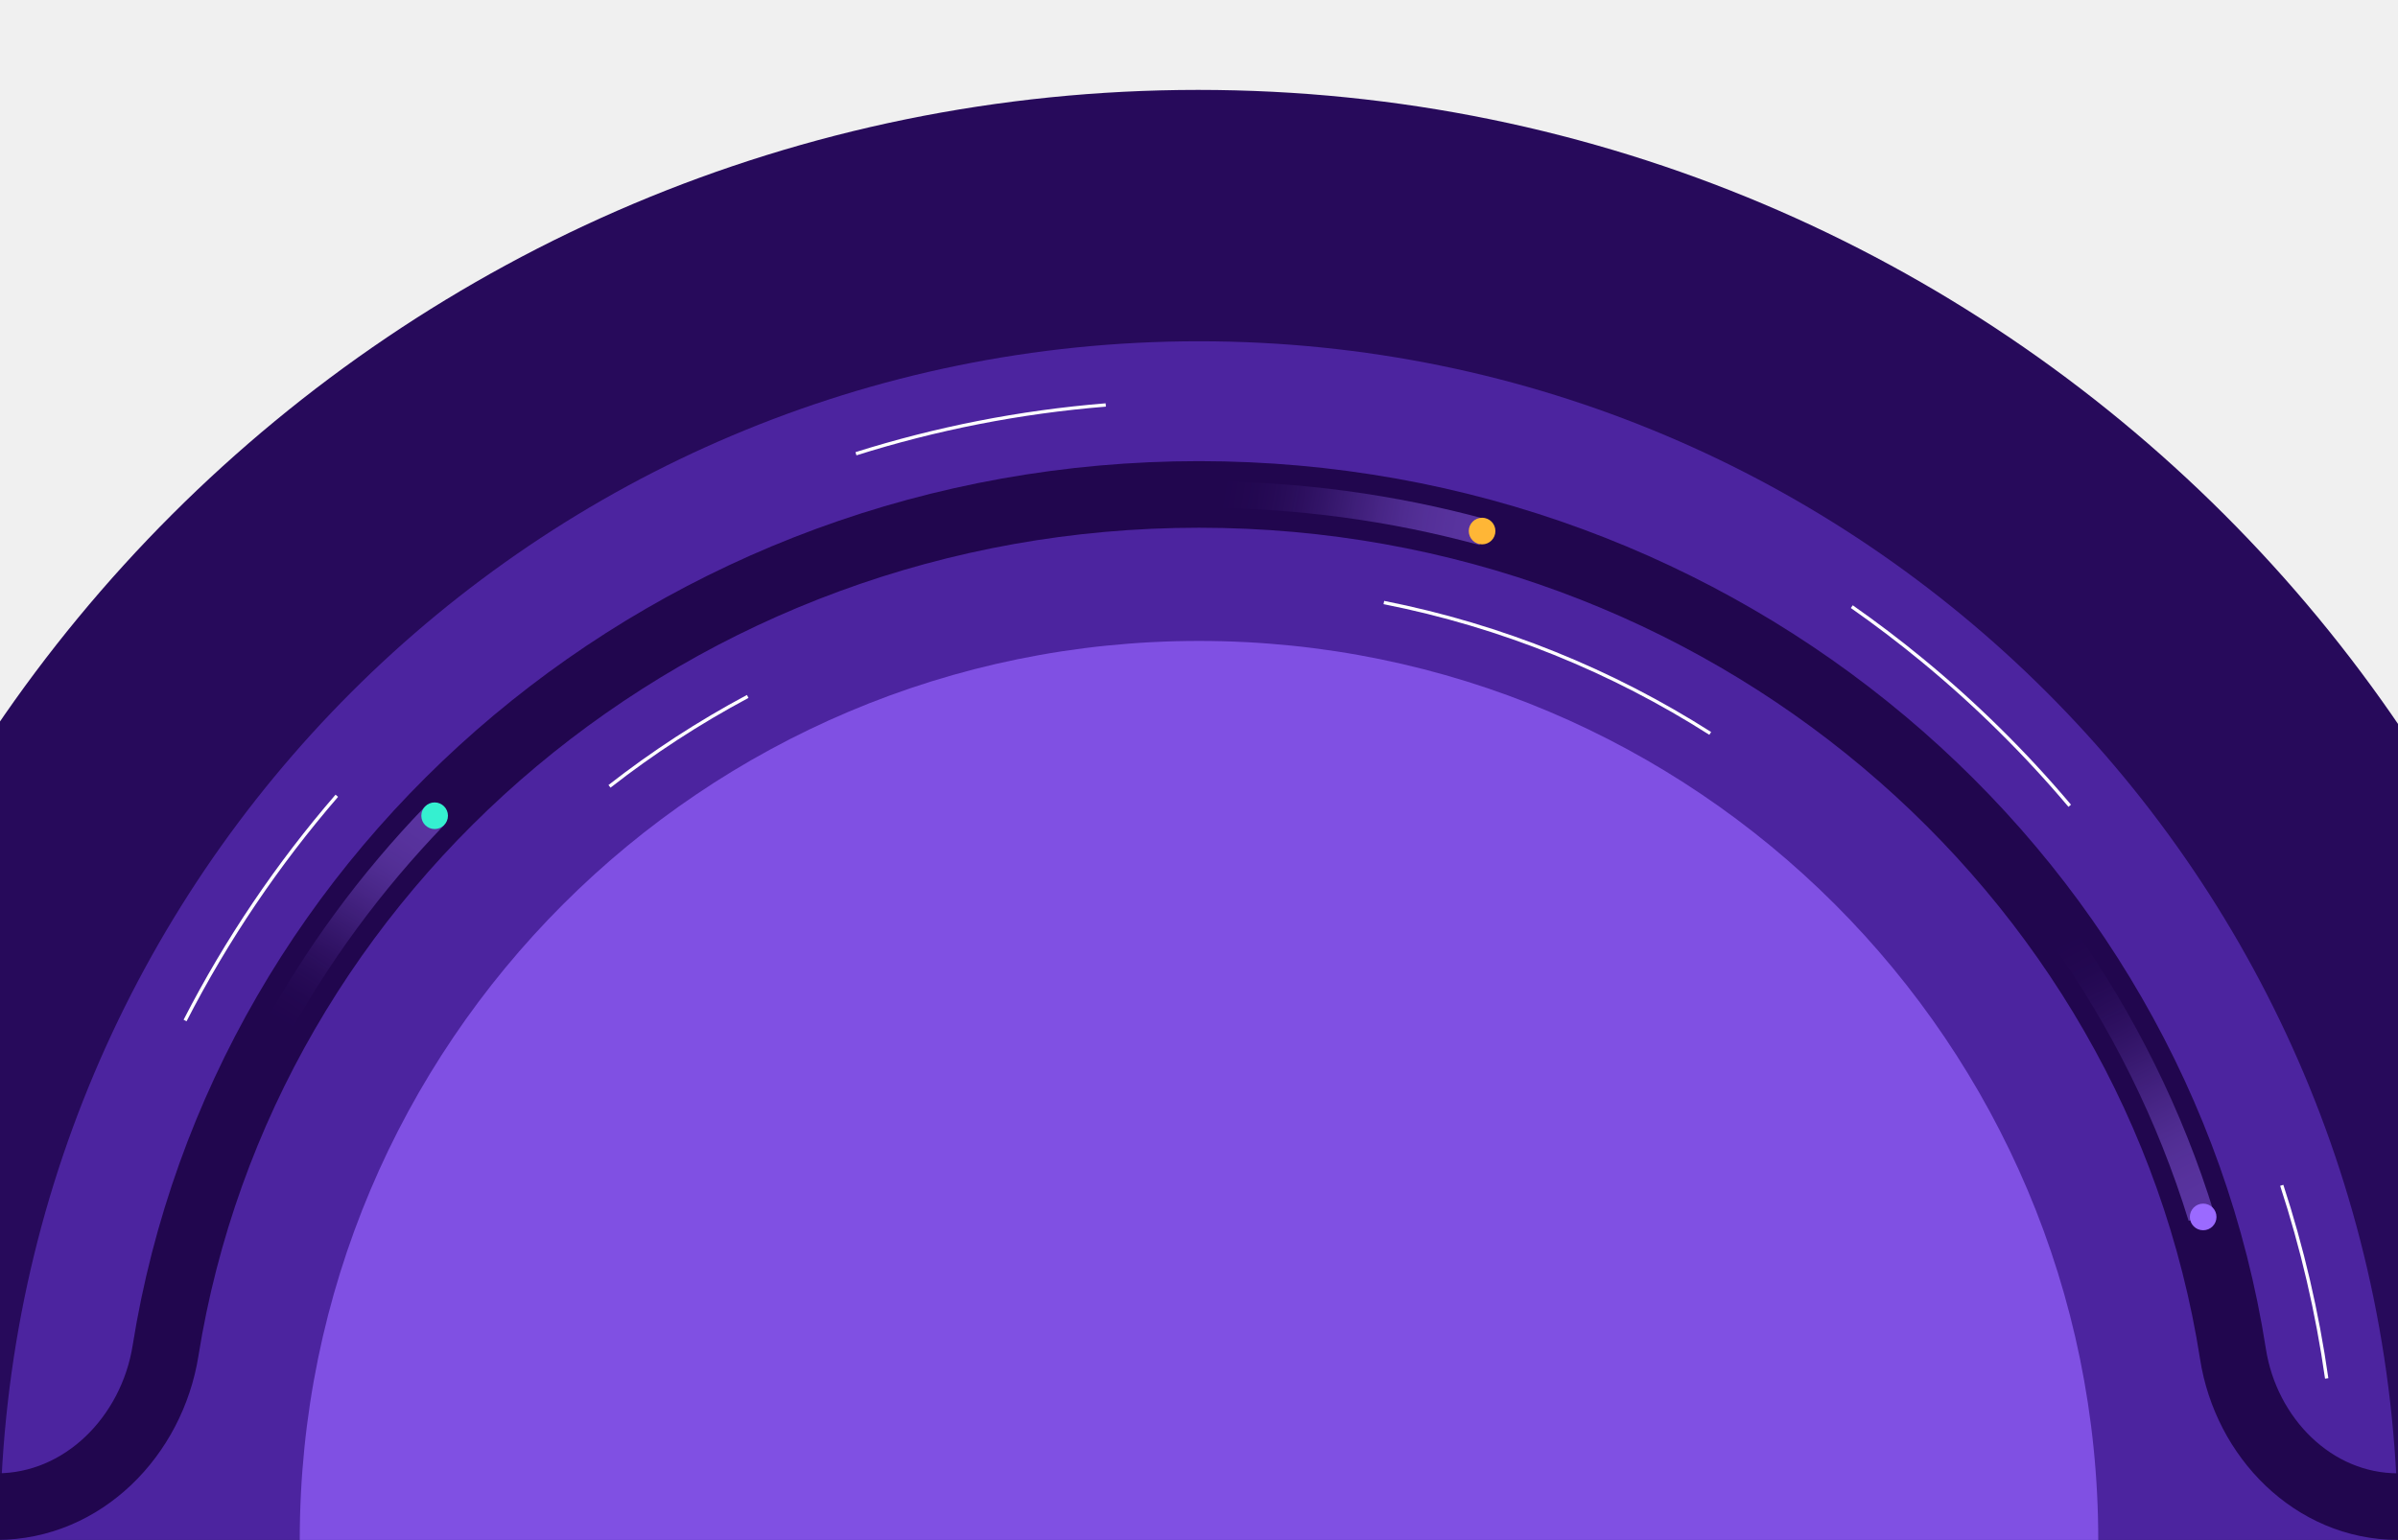
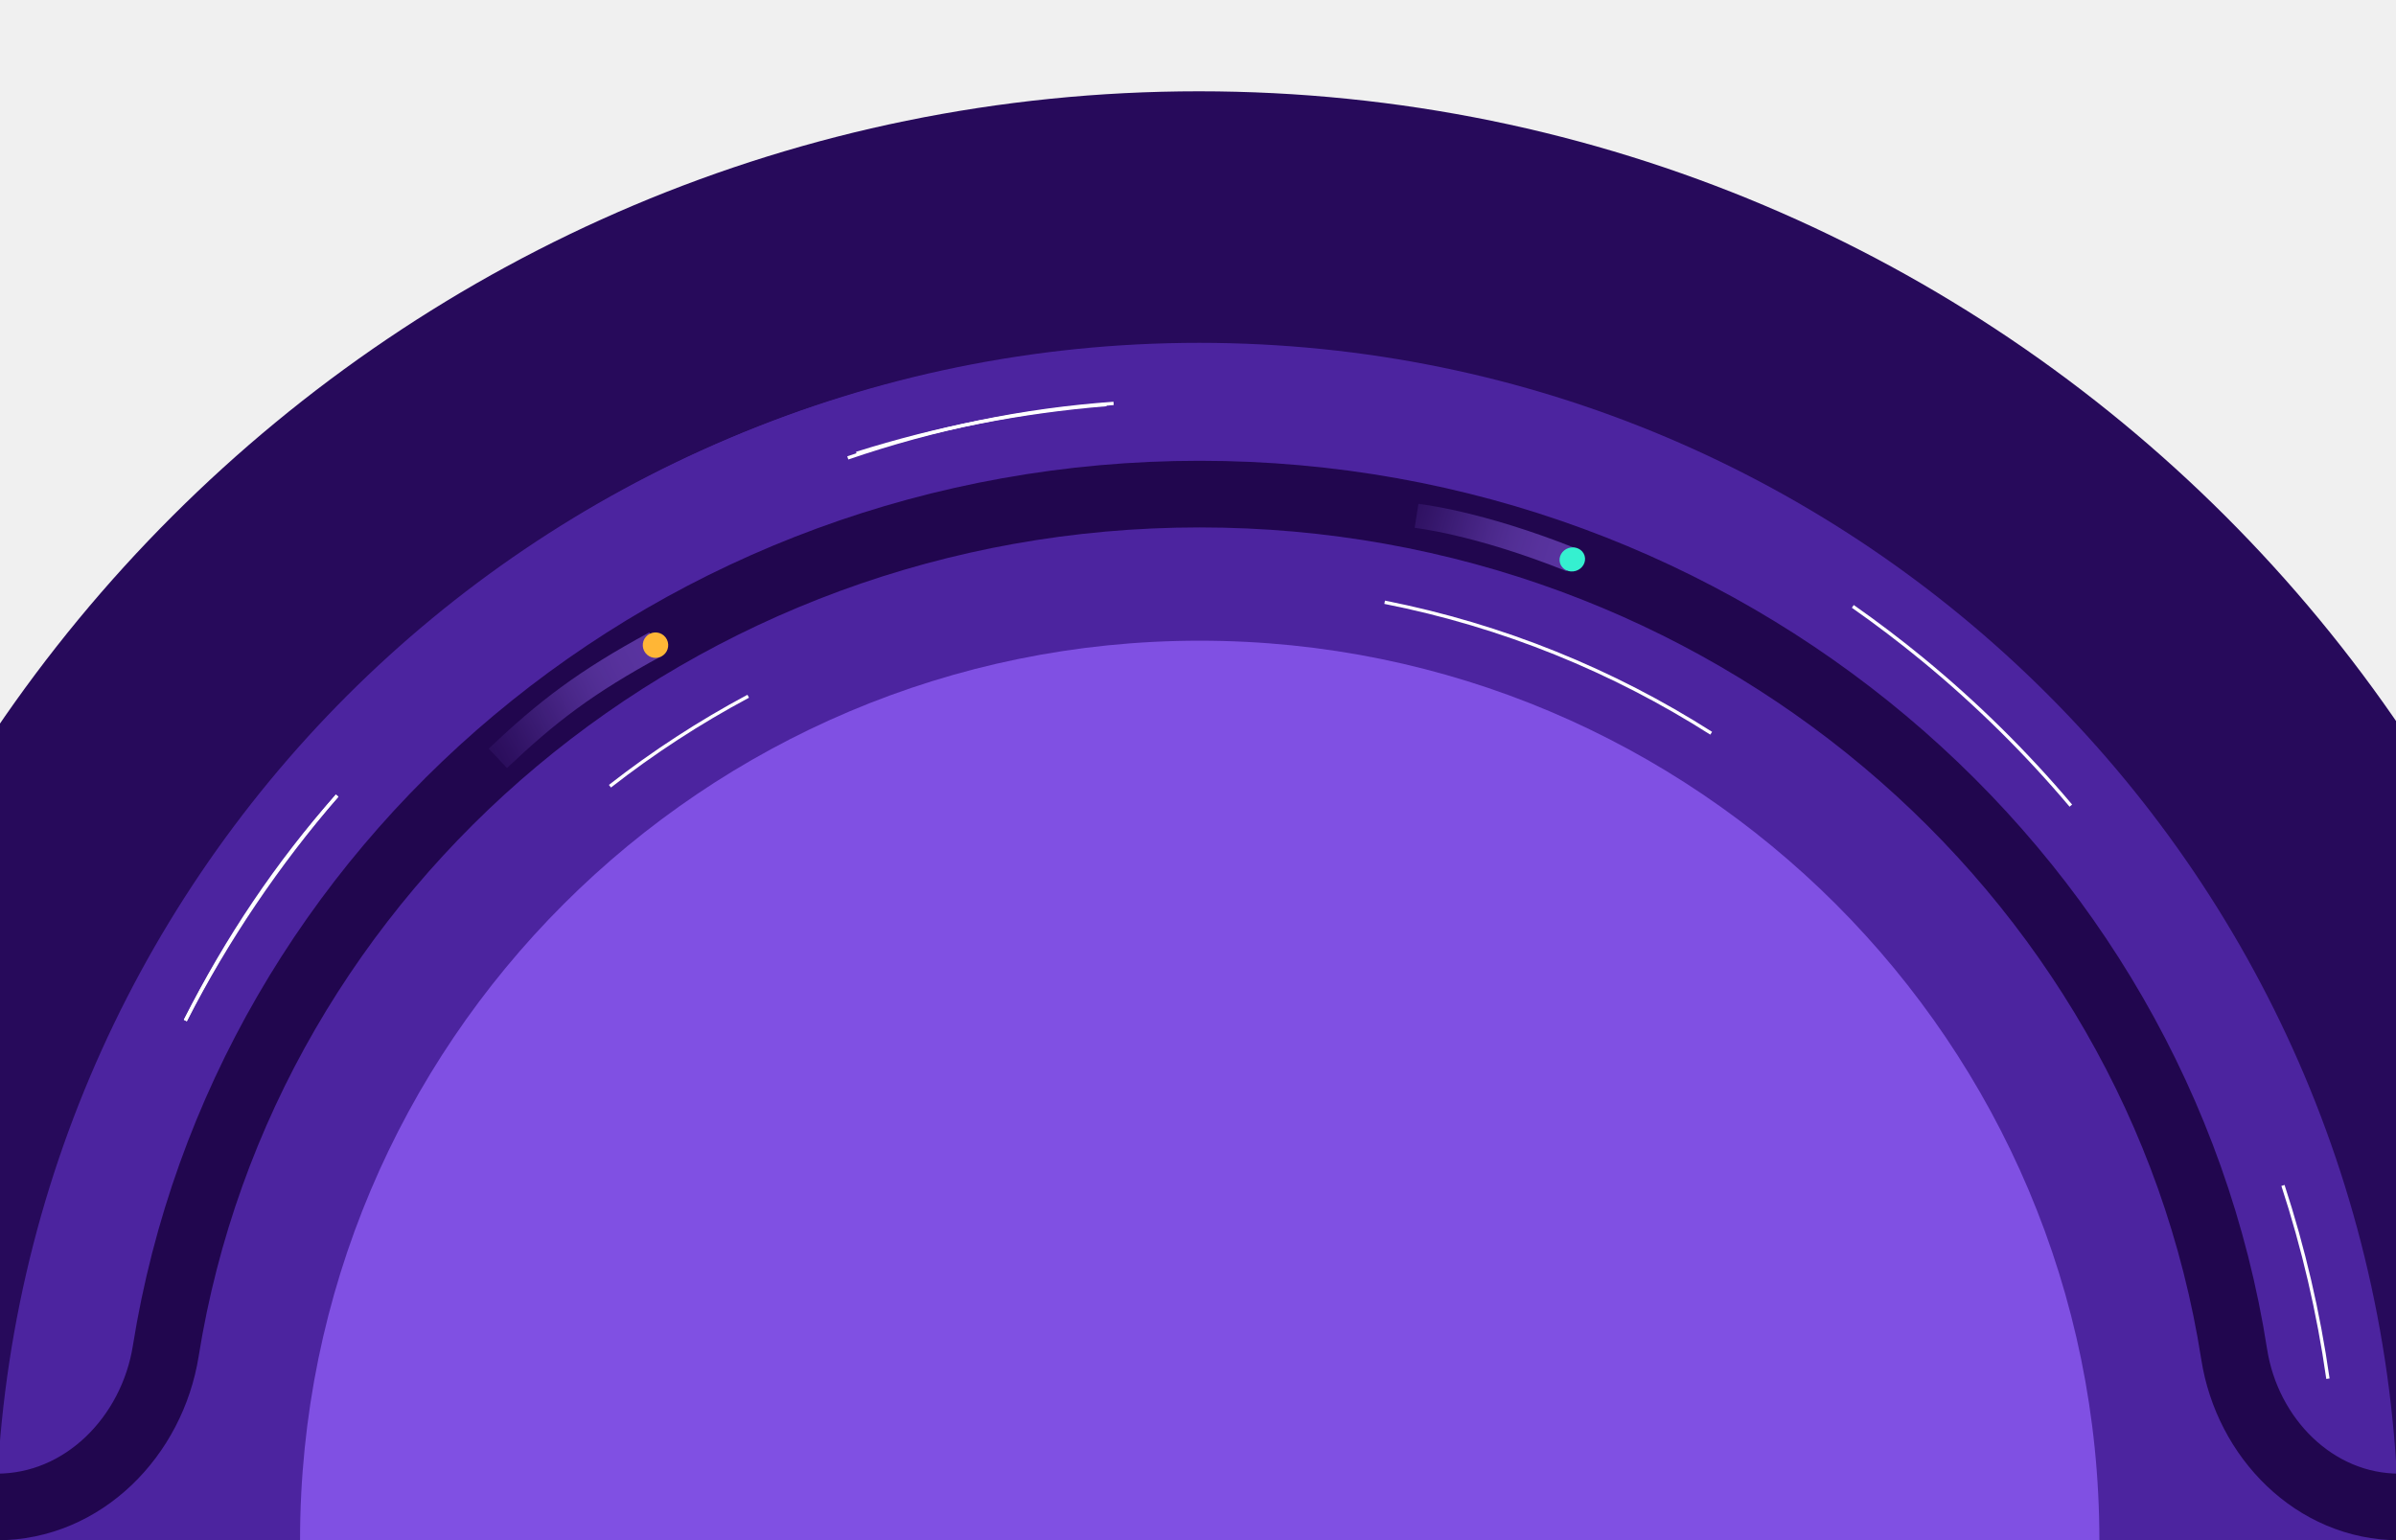
- <svg xmlns="http://www.w3.org/2000/svg" width="1440" height="925" viewBox="0 0 1440 925" fill="none">
-   <path d="M719.5 54C238.184 54 -152 443.96 -152 925L1591 925C1591 443.96 1200.82 54 719.5 54Z" fill="#270A5B" />
-   <path d="M720 205C322.355 205 8.73071e-05 527.355 0 925L1440 925C1440 527.355 1117.64 205 720 205Z" fill="#4C249F" />
-   <path d="M720 385C421.766 385 180 626.766 180 925L1260 925C1260 626.766 1018.23 385 720 385Z" fill="#8050E3" />
-   <path d="M449 418.339C419.728 433.97 391.969 452.065 366 472.345M831 361.921C901.897 375.944 968.1 403.022 1027 440.547" stroke="white" stroke-width="2" />
-   <path d="M1112 364.4C1126.42 374.5 1140.43 385.142 1154 396.297C1186.22 422.775 1215.98 452.142 1242.87 484M664.001 243.259C612.151 247.461 561.936 257.445 514.001 272.565M202.254 478C166.797 519.031 136.136 564.322 111.142 613M1370.19 712C1382.41 749.353 1391.51 788.123 1397.18 828" stroke="white" stroke-width="2" />
-   <circle cx="222" cy="541" r="8" transform="rotate(90 222 541)" fill="#FFB636" />
-   <path d="M-2 905V905C49.915 905 91.216 862.641 99.4 811.376C145.91 520.037 406.051 297 720 297C1034.66 297 1295.27 521.046 1340.91 813.351C1348.75 863.553 1389.19 905 1440 905V905" stroke="#21064E" stroke-width="40" />
-   <path d="M261.039 490C222.834 529.587 190.03 574.12 163.761 622.5" stroke="url(#paint0_linear_3635_34201)" stroke-opacity="0.46" stroke-width="16" />
-   <circle cx="261" cy="490" r="8" transform="rotate(90 261 490)" fill="#35F0D0" />
-   <path d="M720 297C779.095 297 836.284 304.902 890.5 319.675" stroke="url(#paint1_linear_3635_34201)" stroke-opacity="0.46" stroke-width="16" />
-   <circle cx="890" cy="319" r="8" transform="rotate(90 890 319)" fill="#FFB636" />
-   <path d="M1321.91 731C1303.16 670.119 1274.82 613.239 1238.6 562" stroke="url(#paint2_linear_3635_34201)" stroke-opacity="0.46" stroke-width="16" />
-   <circle cx="1323" cy="731" r="8" transform="rotate(90 1323 731)" fill="#9B6AFF" />
+ <svg xmlns="http://www.w3.org/2000/svg" id="evq8jM1m7eG1" viewBox="0 0 1600 1028" shape-rendering="geometricPrecision" text-rendering="geometricPrecision" style="background-color:#21064e">
  <defs>
-     <linearGradient id="paint0_linear_3635_34201" x1="261" y1="490" x2="178" y2="623" gradientUnits="userSpaceOnUse">
-       <stop stop-color="#9B6AFF" />
-       <stop offset="0.067" stop-color="#9B6AFF" stop-opacity="0.991" />
-       <stop offset="0.133" stop-color="#9B6AFF" stop-opacity="0.964" />
-       <stop offset="0.2" stop-color="#9B6AFF" stop-opacity="0.918" />
-       <stop offset="0.267" stop-color="#9B6AFF" stop-opacity="0.853" />
-       <stop offset="0.333" stop-color="#9B6AFF" stop-opacity="0.768" />
-       <stop offset="0.4" stop-color="#9B6AFF" stop-opacity="0.668" />
-       <stop offset="0.467" stop-color="#9B6AFF" stop-opacity="0.557" />
-       <stop offset="0.533" stop-color="#9B6AFF" stop-opacity="0.443" />
-       <stop offset="0.6" stop-color="#9B6AFF" stop-opacity="0.332" />
-       <stop offset="0.667" stop-color="#9B6AFF" stop-opacity="0.232" />
-       <stop offset="0.733" stop-color="#9B6AFF" stop-opacity="0.147" />
-       <stop offset="0.8" stop-color="#9B6AFF" stop-opacity="0.082" />
-       <stop offset="0.867" stop-color="#9B6AFF" stop-opacity="0.036" />
-       <stop offset="0.933" stop-color="#9B6AFF" stop-opacity="0.01" />
-       <stop offset="1" stop-color="#9B6AFF" stop-opacity="0" />
+     <linearGradient id="evq8jM1m7eG13-stroke" x1="261" y1="490" x2="178" y2="623" spreadMethod="pad" gradientUnits="userSpaceOnUse" gradientTransform="translate(0 0)">
+       <stop id="evq8jM1m7eG13-stroke-0" offset="0%" stop-color="#9b6aff" />
+       <stop id="evq8jM1m7eG13-stroke-1" offset="6.667%" stop-color="rgba(155,106,255,0.991)" />
+       <stop id="evq8jM1m7eG13-stroke-2" offset="13.333%" stop-color="rgba(155,106,255,0.964)" />
+       <stop id="evq8jM1m7eG13-stroke-3" offset="20%" stop-color="rgba(155,106,255,0.918)" />
+       <stop id="evq8jM1m7eG13-stroke-4" offset="26.667%" stop-color="rgba(155,106,255,0.853)" />
+       <stop id="evq8jM1m7eG13-stroke-5" offset="33.333%" stop-color="rgba(155,106,255,0.768)" />
+       <stop id="evq8jM1m7eG13-stroke-6" offset="40%" stop-color="rgba(155,106,255,0.668)" />
+       <stop id="evq8jM1m7eG13-stroke-7" offset="46.667%" stop-color="rgba(155,106,255,0.557)" />
+       <stop id="evq8jM1m7eG13-stroke-8" offset="53.333%" stop-color="rgba(155,106,255,0.443)" />
+       <stop id="evq8jM1m7eG13-stroke-9" offset="60%" stop-color="rgba(155,106,255,0.332)" />
+       <stop id="evq8jM1m7eG13-stroke-10" offset="66.667%" stop-color="rgba(155,106,255,0.232)" />
+       <stop id="evq8jM1m7eG13-stroke-11" offset="73.333%" stop-color="rgba(155,106,255,0.147)" />
+       <stop id="evq8jM1m7eG13-stroke-12" offset="80%" stop-color="rgba(155,106,255,0.082)" />
+       <stop id="evq8jM1m7eG13-stroke-13" offset="86.667%" stop-color="rgba(155,106,255,0.036)" />
+       <stop id="evq8jM1m7eG13-stroke-14" offset="93.333%" stop-color="rgba(155,106,255,0.01)" />
+       <stop id="evq8jM1m7eG13-stroke-15" offset="100%" stop-color="rgba(155,106,255,0)" />
    </linearGradient>
-     <linearGradient id="paint1_linear_3635_34201" x1="890" y1="320" x2="732" y2="292" gradientUnits="userSpaceOnUse">
-       <stop stop-color="#9B6AFF" />
-       <stop offset="0.067" stop-color="#9B6AFF" stop-opacity="0.991" />
-       <stop offset="0.133" stop-color="#9B6AFF" stop-opacity="0.964" />
-       <stop offset="0.2" stop-color="#9B6AFF" stop-opacity="0.918" />
-       <stop offset="0.267" stop-color="#9B6AFF" stop-opacity="0.853" />
-       <stop offset="0.333" stop-color="#9B6AFF" stop-opacity="0.768" />
-       <stop offset="0.4" stop-color="#9B6AFF" stop-opacity="0.668" />
-       <stop offset="0.467" stop-color="#9B6AFF" stop-opacity="0.557" />
-       <stop offset="0.533" stop-color="#9B6AFF" stop-opacity="0.443" />
-       <stop offset="0.6" stop-color="#9B6AFF" stop-opacity="0.332" />
-       <stop offset="0.667" stop-color="#9B6AFF" stop-opacity="0.232" />
-       <stop offset="0.733" stop-color="#9B6AFF" stop-opacity="0.147" />
-       <stop offset="0.8" stop-color="#9B6AFF" stop-opacity="0.082" />
-       <stop offset="0.867" stop-color="#9B6AFF" stop-opacity="0.036" />
-       <stop offset="0.933" stop-color="#9B6AFF" stop-opacity="0.01" />
-       <stop offset="1" stop-color="#9B6AFF" stop-opacity="0" />
-     </linearGradient>
-     <linearGradient id="paint2_linear_3635_34201" x1="1327" y1="731" x2="1239" y2="562" gradientUnits="userSpaceOnUse">
-       <stop stop-color="#9B6AFF" />
-       <stop offset="0.067" stop-color="#9B6AFF" stop-opacity="0.991" />
-       <stop offset="0.133" stop-color="#9B6AFF" stop-opacity="0.964" />
-       <stop offset="0.2" stop-color="#9B6AFF" stop-opacity="0.918" />
-       <stop offset="0.267" stop-color="#9B6AFF" stop-opacity="0.853" />
-       <stop offset="0.333" stop-color="#9B6AFF" stop-opacity="0.768" />
-       <stop offset="0.4" stop-color="#9B6AFF" stop-opacity="0.668" />
-       <stop offset="0.467" stop-color="#9B6AFF" stop-opacity="0.557" />
-       <stop offset="0.533" stop-color="#9B6AFF" stop-opacity="0.443" />
-       <stop offset="0.6" stop-color="#9B6AFF" stop-opacity="0.332" />
-       <stop offset="0.667" stop-color="#9B6AFF" stop-opacity="0.232" />
-       <stop offset="0.733" stop-color="#9B6AFF" stop-opacity="0.147" />
-       <stop offset="0.8" stop-color="#9B6AFF" stop-opacity="0.082" />
-       <stop offset="0.867" stop-color="#9B6AFF" stop-opacity="0.036" />
-       <stop offset="0.933" stop-color="#9B6AFF" stop-opacity="0.01" />
-       <stop offset="1" stop-color="#9B6AFF" stop-opacity="0" />
+     <linearGradient id="evq8jM1m7eG16-stroke" x1="890" y1="320" x2="732" y2="292" spreadMethod="pad" gradientUnits="userSpaceOnUse" gradientTransform="translate(0 0)">
+       <stop id="evq8jM1m7eG16-stroke-0" offset="0%" stop-color="#9b6aff" />
+       <stop id="evq8jM1m7eG16-stroke-1" offset="6.667%" stop-color="rgba(155,106,255,0.991)" />
+       <stop id="evq8jM1m7eG16-stroke-2" offset="13.333%" stop-color="rgba(155,106,255,0.964)" />
+       <stop id="evq8jM1m7eG16-stroke-3" offset="20%" stop-color="rgba(155,106,255,0.918)" />
+       <stop id="evq8jM1m7eG16-stroke-4" offset="26.667%" stop-color="rgba(155,106,255,0.853)" />
+       <stop id="evq8jM1m7eG16-stroke-5" offset="33.333%" stop-color="rgba(155,106,255,0.768)" />
+       <stop id="evq8jM1m7eG16-stroke-6" offset="40%" stop-color="rgba(155,106,255,0.668)" />
+       <stop id="evq8jM1m7eG16-stroke-7" offset="46.667%" stop-color="rgba(155,106,255,0.557)" />
+       <stop id="evq8jM1m7eG16-stroke-8" offset="53.333%" stop-color="rgba(155,106,255,0.443)" />
+       <stop id="evq8jM1m7eG16-stroke-9" offset="60%" stop-color="rgba(155,106,255,0.332)" />
+       <stop id="evq8jM1m7eG16-stroke-10" offset="66.667%" stop-color="rgba(155,106,255,0.232)" />
+       <stop id="evq8jM1m7eG16-stroke-11" offset="73.333%" stop-color="rgba(155,106,255,0.147)" />
+       <stop id="evq8jM1m7eG16-stroke-12" offset="80%" stop-color="rgba(155,106,255,0.082)" />
+       <stop id="evq8jM1m7eG16-stroke-13" offset="86.667%" stop-color="rgba(155,106,255,0.036)" />
+       <stop id="evq8jM1m7eG16-stroke-14" offset="93.333%" stop-color="rgba(155,106,255,0.01)" />
+       <stop id="evq8jM1m7eG16-stroke-15" offset="100%" stop-color="rgba(155,106,255,0)" />
    </linearGradient>
  </defs>
+   <g transform="matrix(1.112553 0 0 1.112553 0.108055-.445584)">
+     <path d="M719.5,54C238.184,54,-152,443.96,-152,925h1743c0-481.04-390.18-871-871.5-871Z" transform="translate(0 1.199097)" fill="#270a5b" />
+     <path d="M720,205C322.355,205,0,527.355,0,925L1440,925c0-397.645-322.36-720-720-720Z" transform="translate(-.336547 1.199125)" fill="#4c249f" />
+     <path d="M720,205C322.355,205,0,527.355,0,925L1440,925c0-397.645-322.36-720-720-720Z" transform="translate(-2.727211 2.17563)" fill="#4c249f" stroke-dashoffset="50" />
+     <path d="M720,385c-298.234,0-540,241.766-540,540h1080c0-298.234-241.77-540-540-540Z" fill="#8050e3" />
+     <path d="M449,418.339c-29.272,15.631-57.031,33.726-83,54.006M831,361.921c70.897,14.023,137.1,41.101,196,78.626" fill="none" stroke="#fff" stroke-width="2" />
+     <path d="M1112,364.4c14.42,10.1,28.43,20.742,42,31.897c32.22,26.478,61.98,55.845,88.87,87.703M664.001,243.259c-51.85,4.202-102.065,14.186-150,29.306M202.254,478c-35.457,41.031-66.118,86.322-91.112,135M1370.19,712c12.22,37.353,21.32,76.123,26.99,116" fill="none" stroke="#fff" stroke-width="2" />
+     <circle r="8" transform="matrix(0 1-1 0 222 541)" fill="#ffb636" />
+     <path d="M-2,905v0c51.915,0,93.216-42.359,101.4-93.624C145.91,520.037,406.051,297,720,297c314.66,0,575.27,224.046,620.91,516.351C1348.75,863.553,1389.19,905,1440,905v0" fill="none" stroke="#21064e" stroke-width="40" />
+     <g transform="matrix(.260693 0.861271-.92137 0.278884 1327.623-24.66542)">
+       <path d="M261.039,490c-42.272,49.367-58.187,84.663-58.187,84.663" transform="translate(-.557753 0.808276)" fill="none" stroke="url(#evq8jM1m7eG13-stroke)" stroke-width="16" stroke-opacity="0.46" />
+       <circle r="8" transform="matrix(0 1-1 0 260.2187 490.3786)" fill="#35f0d0" />
+     </g>
+     <g transform="matrix(.793541-.608517 0.608517 0.793541-507.2384 678.1658)">
+       <path d="M774.695,312.583c40.418-4.23,69.619-4.287,116.87,3.244" transform="translate(.289994 1.248802)" fill="none" stroke="url(#evq8jM1m7eG16-stroke)" stroke-width="16" stroke-opacity="0.46" />
+       <circle r="7.622" transform="matrix(0 1.002312-1.002312 0 891.4218 317.5084)" fill="#ffb636" />
+     </g>
+     <path d="M240.116,441.366q59.979-58.012,130.513-97.43" transform="matrix(.944132-.329567 0.329567 0.944132-261.0188 275.4266)" fill="none" stroke="#fff" stroke-width="2" />
+     <path d="M240.116,441.366q59.979-58.012,130.513-97.43" transform="matrix(.905188 0.425011-.425011 0.905188 479.0021-226.2976)" fill="none" stroke="#fff" stroke-width="2" />
+   </g>
</svg>
